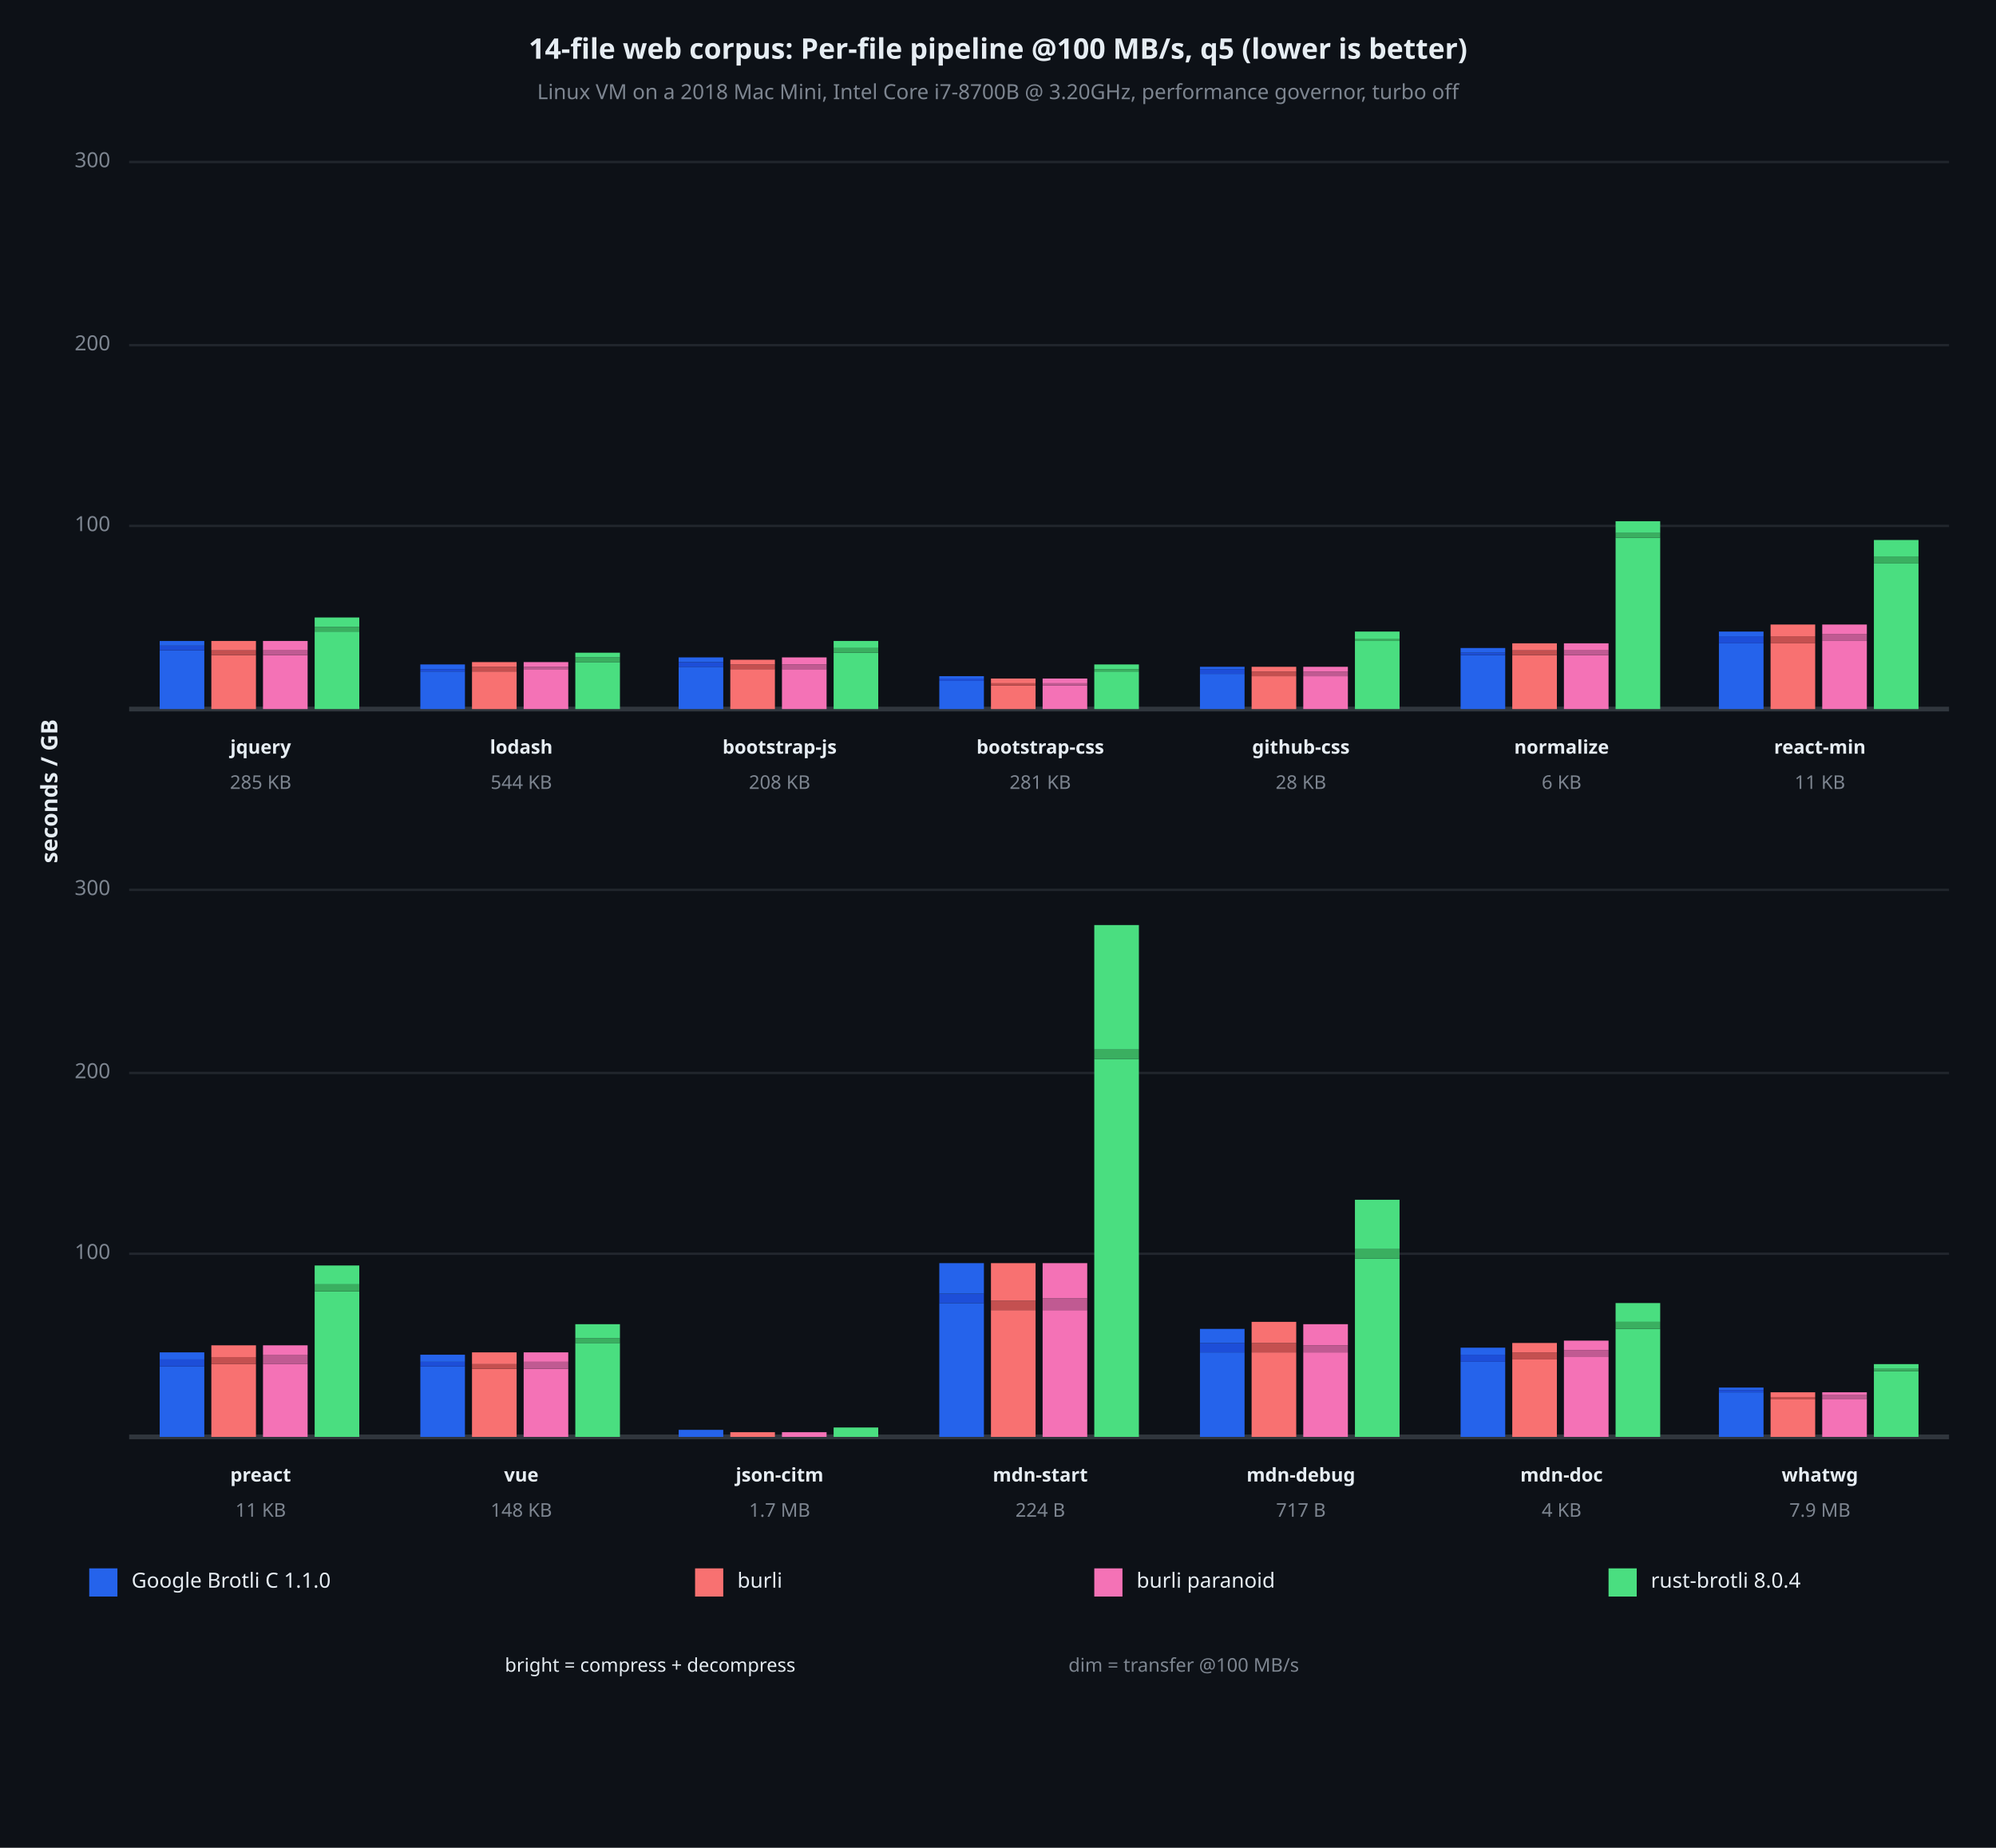
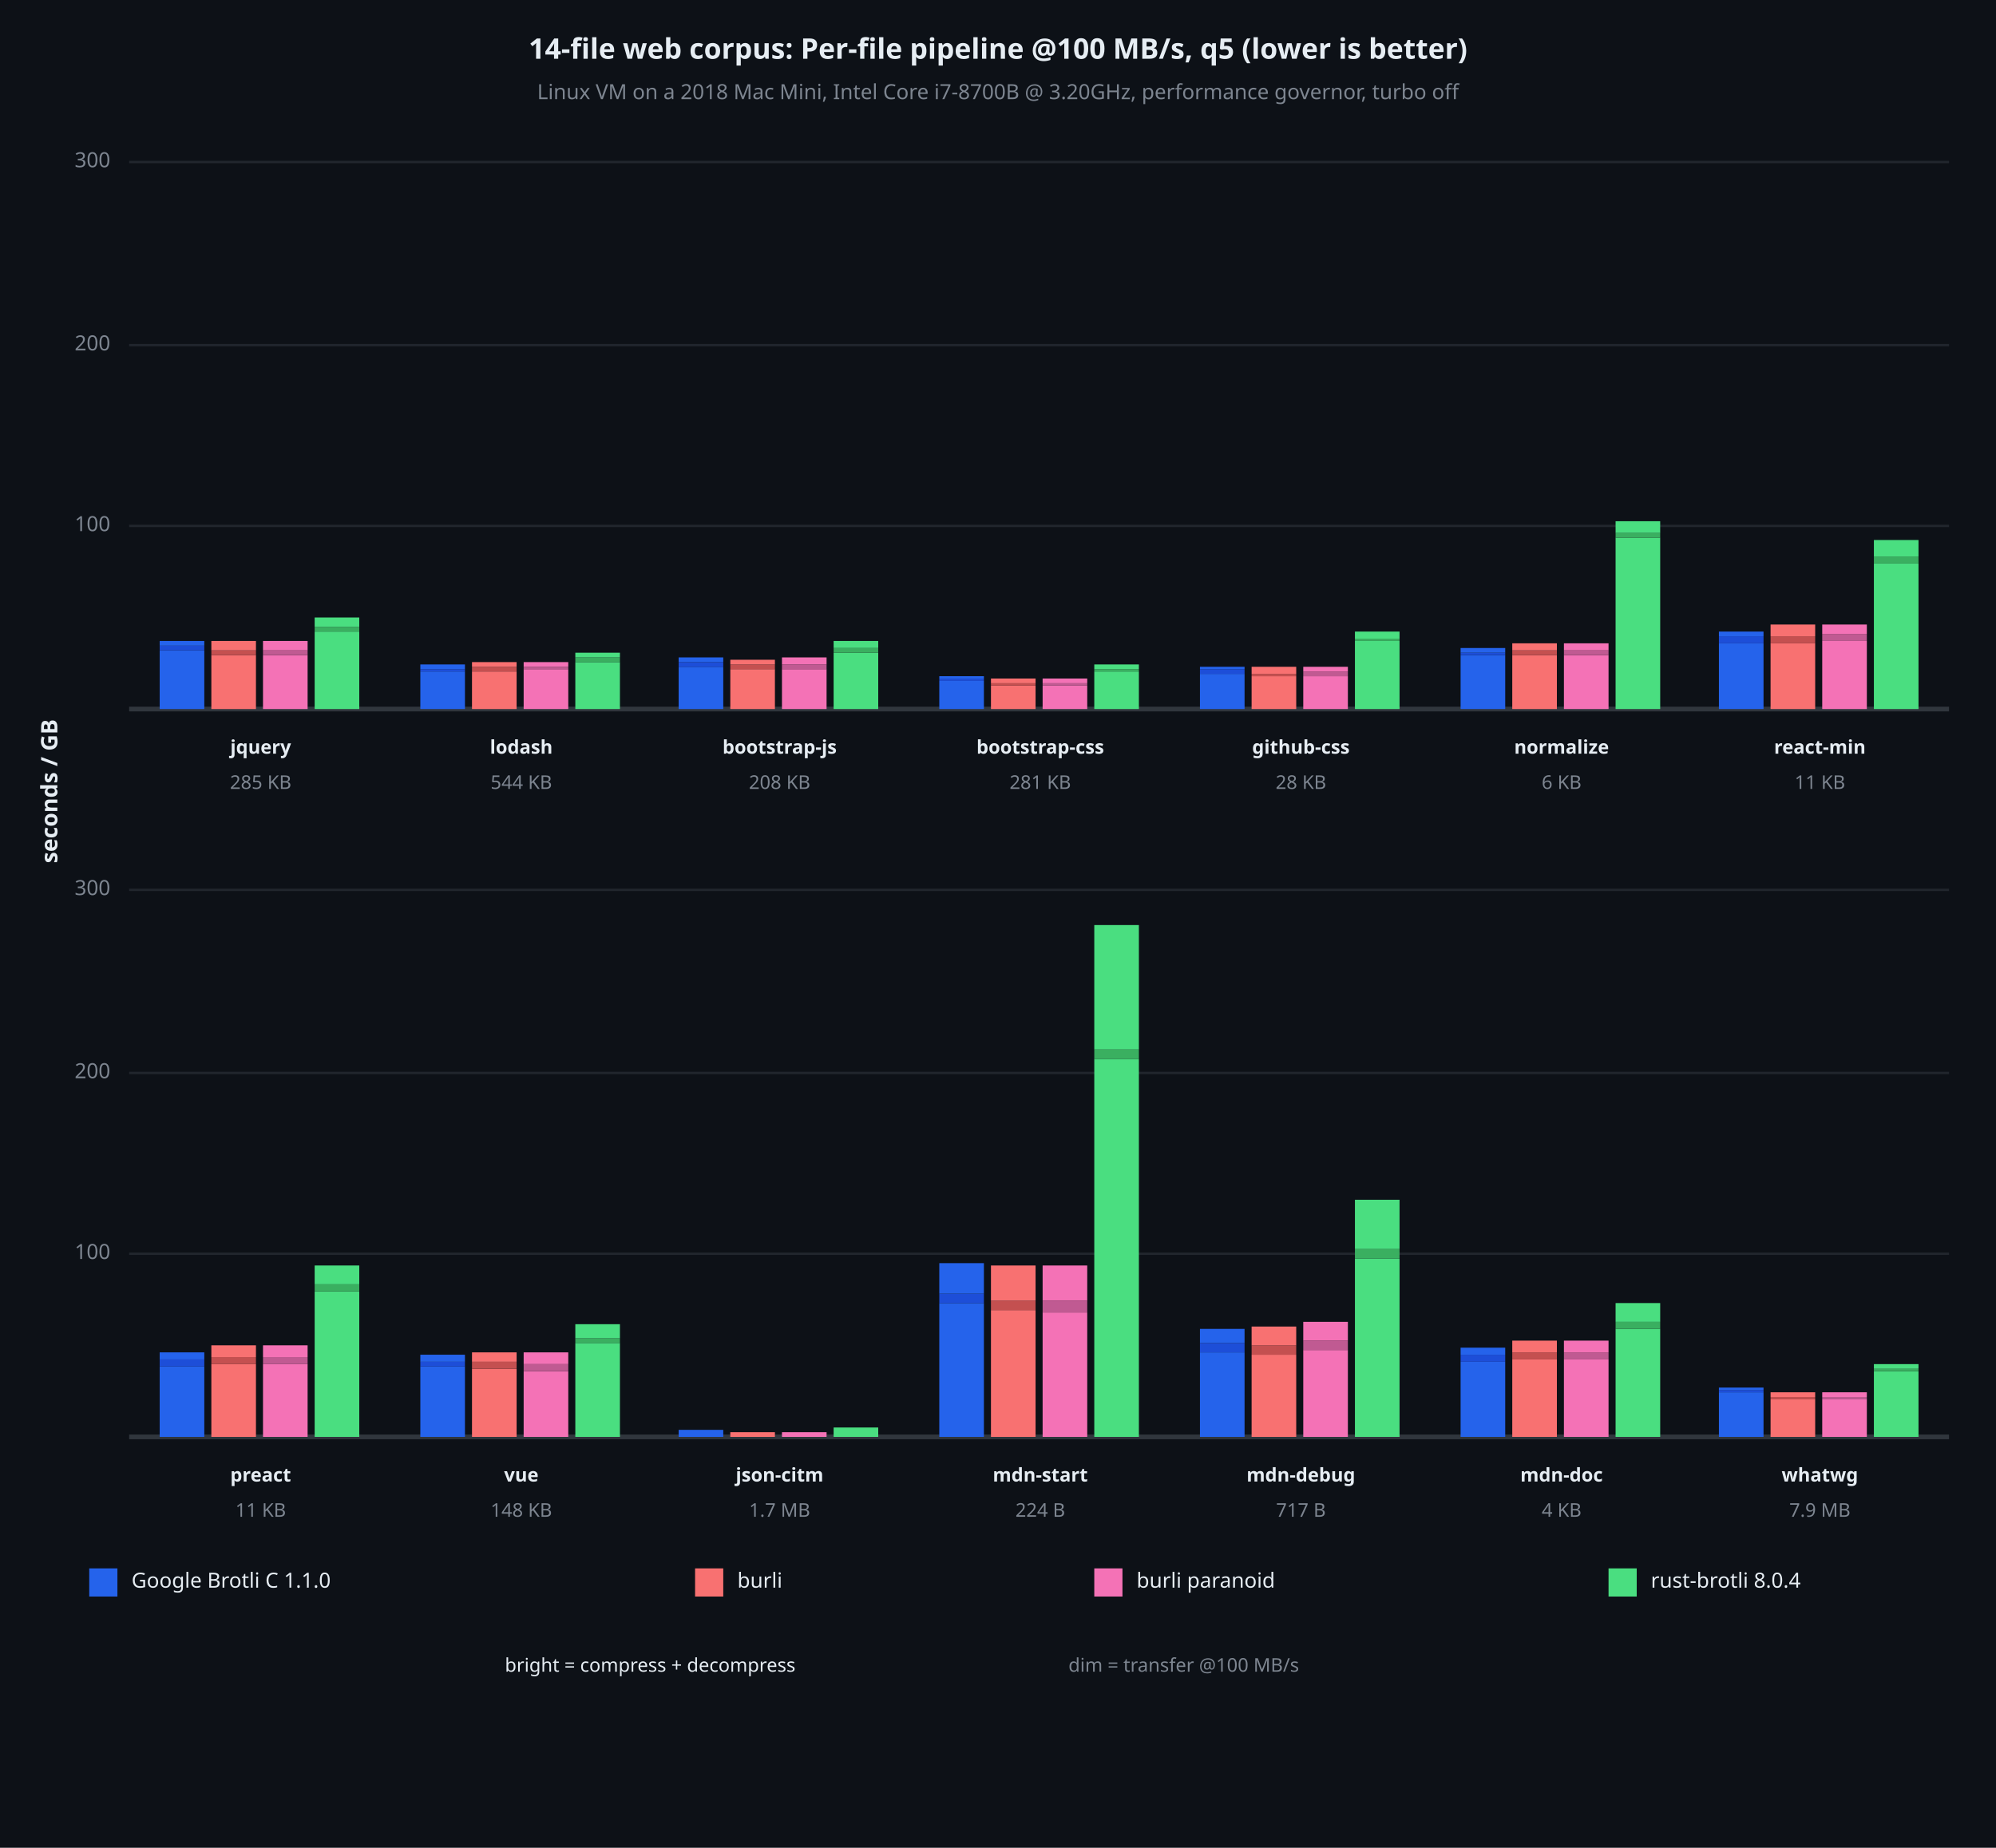
<svg xmlns="http://www.w3.org/2000/svg" viewBox="0 0 850 787" font-family="system-ui, -apple-system, sans-serif">
  <rect x="0" y="0" width="850" height="787" opacity="1" fill="#0D1117" stroke="none" />
  <text x="425" y="22" dy="0.5ex" text-anchor="middle" font-family="sans-serif" font-size="12.097" opacity="1" fill="#E6EDF3" font-weight="bold">
14-file web corpus: Per-file pipeline @100 MB/s, q5 (lower is better)
</text>
  <text x="425" y="40" dy="0.5ex" text-anchor="middle" font-family="sans-serif" font-size="8.871" opacity="1" fill="#7D8590">
Linux VM on a 2018 Mac Mini, Intel Core i7-8700B @ 3.20GHz, performance governor, turbo off
</text>
  <text x="22" y="337" dy="0.5ex" text-anchor="middle" font-family="sans-serif" font-size="9.677" opacity="1" fill="#E6EDF3" font-weight="bold" transform="rotate(270, 22, 337)">
seconds / GB
</text>
  <polyline fill="none" opacity="1" stroke="#21262D" stroke-width="1" points="55,224 830,224 " />
  <text x="47" y="224" dy="0.5ex" text-anchor="end" font-family="sans-serif" font-size="8.871" opacity="1" fill="#7D8590">
100
</text>
  <polyline fill="none" opacity="1" stroke="#21262D" stroke-width="1" points="55,147 830,147 " />
  <text x="47" y="147" dy="0.5ex" text-anchor="end" font-family="sans-serif" font-size="8.871" opacity="1" fill="#7D8590">
200
</text>
  <polyline fill="none" opacity="1" stroke="#21262D" stroke-width="1" points="55,69 830,69 " />
  <text x="47" y="69" dy="0.5ex" text-anchor="end" font-family="sans-serif" font-size="8.871" opacity="1" fill="#7D8590">
300
</text>
  <polyline fill="none" opacity="1" stroke="#30363D" stroke-width="2" points="55,302 830,302 " />
  <rect x="68" y="277" width="19" height="25" opacity="1" fill="#2563EB" stroke="none" />
  <rect x="68" y="275" width="19" height="2" opacity="1" fill="#1D4ED8" stroke="none" />
  <rect x="68" y="273" width="19" height="2" opacity="1" fill="#2563EB" stroke="none" />
  <rect x="90" y="279" width="19" height="23" opacity="1" fill="#F87171" stroke="none" />
  <rect x="90" y="277" width="19" height="2" opacity="1" fill="#C45050" stroke="none" />
  <rect x="90" y="273" width="19" height="4" opacity="1" fill="#F87171" stroke="none" />
  <rect x="112" y="279" width="19" height="23" opacity="1" fill="#F472B6" stroke="none" />
  <rect x="112" y="277" width="19" height="2" opacity="1" fill="#C05A92" stroke="none" />
  <rect x="112" y="273" width="19" height="4" opacity="1" fill="#F472B6" stroke="none" />
  <rect x="134" y="269" width="19" height="33" opacity="1" fill="#4ADE80" stroke="none" />
  <rect x="134" y="267" width="19" height="2" opacity="1" fill="#3AAF60" stroke="none" />
  <rect x="134" y="263" width="19" height="4" opacity="1" fill="#4ADE80" stroke="none" />
  <text x="111" y="319" dy="0.5ex" text-anchor="middle" font-family="sans-serif" font-size="8.065" opacity="1" fill="#E6EDF3" font-weight="bold">
jquery
</text>
  <text x="111" y="334" dy="0.5ex" text-anchor="middle" font-family="sans-serif" font-size="8.065" opacity="1" fill="#7D8590">
285 KB
</text>
  <rect x="179" y="286" width="19" height="16" opacity="1" fill="#2563EB" stroke="none" />
  <rect x="179" y="285" width="19" height="1" opacity="1" fill="#1D4ED8" stroke="none" />
  <rect x="179" y="283" width="19" height="2" opacity="1" fill="#2563EB" stroke="none" />
  <rect x="201" y="286" width="19" height="16" opacity="1" fill="#F87171" stroke="none" />
  <rect x="201" y="284" width="19" height="2" opacity="1" fill="#C45050" stroke="none" />
  <rect x="201" y="282" width="19" height="2" opacity="1" fill="#F87171" stroke="none" />
  <rect x="223" y="285" width="19" height="17" opacity="1" fill="#F472B6" stroke="none" />
  <rect x="223" y="284" width="19" height="1" opacity="1" fill="#C05A92" stroke="none" />
  <rect x="223" y="282" width="19" height="2" opacity="1" fill="#F472B6" stroke="none" />
  <rect x="245" y="282" width="19" height="20" opacity="1" fill="#4ADE80" stroke="none" />
  <rect x="245" y="280" width="19" height="2" opacity="1" fill="#3AAF60" stroke="none" />
  <rect x="245" y="278" width="19" height="2" opacity="1" fill="#4ADE80" stroke="none" />
  <text x="222" y="319" dy="0.5ex" text-anchor="middle" font-family="sans-serif" font-size="8.065" opacity="1" fill="#E6EDF3" font-weight="bold">
lodash
</text>
  <text x="222" y="334" dy="0.5ex" text-anchor="middle" font-family="sans-serif" font-size="8.065" opacity="1" fill="#7D8590">
544 KB
</text>
  <rect x="289" y="284" width="19" height="18" opacity="1" fill="#2563EB" stroke="none" />
  <rect x="289" y="282" width="19" height="2" opacity="1" fill="#1D4ED8" stroke="none" />
  <rect x="289" y="280" width="19" height="2" opacity="1" fill="#2563EB" stroke="none" />
  <rect x="311" y="285" width="19" height="17" opacity="1" fill="#F87171" stroke="none" />
  <rect x="311" y="283" width="19" height="2" opacity="1" fill="#C45050" stroke="none" />
  <rect x="311" y="281" width="19" height="2" opacity="1" fill="#F87171" stroke="none" />
  <rect x="333" y="285" width="19" height="17" opacity="1" fill="#F472B6" stroke="none" />
  <rect x="333" y="283" width="19" height="2" opacity="1" fill="#C05A92" stroke="none" />
  <rect x="333" y="280" width="19" height="3" opacity="1" fill="#F472B6" stroke="none" />
  <rect x="355" y="278" width="19" height="24" opacity="1" fill="#4ADE80" stroke="none" />
  <rect x="355" y="276" width="19" height="2" opacity="1" fill="#3AAF60" stroke="none" />
  <rect x="355" y="273" width="19" height="3" opacity="1" fill="#4ADE80" stroke="none" />
  <text x="332" y="319" dy="0.5ex" text-anchor="middle" font-family="sans-serif" font-size="8.065" opacity="1" fill="#E6EDF3" font-weight="bold">
bootstrap-js
</text>
  <text x="332" y="334" dy="0.5ex" text-anchor="middle" font-family="sans-serif" font-size="8.065" opacity="1" fill="#7D8590">
208 KB
</text>
  <rect x="400" y="290" width="19" height="12" opacity="1" fill="#2563EB" stroke="none" />
  <rect x="400" y="289" width="19" height="1" opacity="1" fill="#1D4ED8" stroke="none" />
  <rect x="400" y="288" width="19" height="1" opacity="1" fill="#2563EB" stroke="none" />
  <rect x="422" y="292" width="19" height="10" opacity="1" fill="#F87171" stroke="none" />
  <rect x="422" y="291" width="19" height="1" opacity="1" fill="#C45050" stroke="none" />
  <rect x="422" y="289" width="19" height="2" opacity="1" fill="#F87171" stroke="none" />
  <rect x="444" y="292" width="19" height="10" opacity="1" fill="#F472B6" stroke="none" />
  <rect x="444" y="291" width="19" height="1" opacity="1" fill="#C05A92" stroke="none" />
  <rect x="444" y="289" width="19" height="2" opacity="1" fill="#F472B6" stroke="none" />
  <rect x="466" y="286" width="19" height="16" opacity="1" fill="#4ADE80" stroke="none" />
  <rect x="466" y="285" width="19" height="1" opacity="1" fill="#3AAF60" stroke="none" />
  <rect x="466" y="283" width="19" height="2" opacity="1" fill="#4ADE80" stroke="none" />
  <text x="443" y="319" dy="0.5ex" text-anchor="middle" font-family="sans-serif" font-size="8.065" opacity="1" fill="#E6EDF3" font-weight="bold">
bootstrap-css
</text>
  <text x="443" y="334" dy="0.5ex" text-anchor="middle" font-family="sans-serif" font-size="8.065" opacity="1" fill="#7D8590">
281 KB
</text>
  <rect x="511" y="287" width="19" height="15" opacity="1" fill="#2563EB" stroke="none" />
  <rect x="511" y="285" width="19" height="2" opacity="1" fill="#1D4ED8" stroke="none" />
  <rect x="511" y="284" width="19" height="1" opacity="1" fill="#2563EB" stroke="none" />
  <rect x="533" y="288" width="19" height="14" opacity="1" fill="#F87171" stroke="none" />
-   <rect x="533" y="286" width="19" height="2" opacity="1" fill="#C45050" stroke="none" />
-   <rect x="533" y="284" width="19" height="2" opacity="1" fill="#F87171" stroke="none" />
+   <rect x="533" y="287" width="19" height="1" opacity="1" fill="#C45050" stroke="none" />
+   <rect x="533" y="284" width="19" height="3" opacity="1" fill="#F87171" stroke="none" />
  <rect x="555" y="288" width="19" height="14" opacity="1" fill="#F472B6" stroke="none" />
  <rect x="555" y="286" width="19" height="2" opacity="1" fill="#C05A92" stroke="none" />
  <rect x="555" y="284" width="19" height="2" opacity="1" fill="#F472B6" stroke="none" />
  <rect x="577" y="273" width="19" height="29" opacity="1" fill="#4ADE80" stroke="none" />
  <rect x="577" y="272" width="19" height="1" opacity="1" fill="#3AAF60" stroke="none" />
  <rect x="577" y="269" width="19" height="3" opacity="1" fill="#4ADE80" stroke="none" />
  <text x="554" y="319" dy="0.5ex" text-anchor="middle" font-family="sans-serif" font-size="8.065" opacity="1" fill="#E6EDF3" font-weight="bold">
github-css
</text>
  <text x="554" y="334" dy="0.5ex" text-anchor="middle" font-family="sans-serif" font-size="8.065" opacity="1" fill="#7D8590">
28 KB
</text>
  <rect x="622" y="279" width="19" height="23" opacity="1" fill="#2563EB" stroke="none" />
  <rect x="622" y="278" width="19" height="1" opacity="1" fill="#1D4ED8" stroke="none" />
  <rect x="622" y="276" width="19" height="2" opacity="1" fill="#2563EB" stroke="none" />
  <rect x="644" y="279" width="19" height="23" opacity="1" fill="#F87171" stroke="none" />
  <rect x="644" y="277" width="19" height="2" opacity="1" fill="#C45050" stroke="none" />
  <rect x="644" y="274" width="19" height="3" opacity="1" fill="#F87171" stroke="none" />
  <rect x="666" y="279" width="19" height="23" opacity="1" fill="#F472B6" stroke="none" />
  <rect x="666" y="277" width="19" height="2" opacity="1" fill="#C05A92" stroke="none" />
  <rect x="666" y="274" width="19" height="3" opacity="1" fill="#F472B6" stroke="none" />
  <rect x="688" y="229" width="19" height="73" opacity="1" fill="#4ADE80" stroke="none" />
  <rect x="688" y="227" width="19" height="2" opacity="1" fill="#3AAF60" stroke="none" />
  <rect x="688" y="222" width="19" height="5" opacity="1" fill="#4ADE80" stroke="none" />
  <text x="665" y="319" dy="0.5ex" text-anchor="middle" font-family="sans-serif" font-size="8.065" opacity="1" fill="#E6EDF3" font-weight="bold">
normalize
</text>
  <text x="665" y="334" dy="0.5ex" text-anchor="middle" font-family="sans-serif" font-size="8.065" opacity="1" fill="#7D8590">
6 KB
</text>
  <rect x="732" y="274" width="19" height="28" opacity="1" fill="#2563EB" stroke="none" />
  <rect x="732" y="271" width="19" height="3" opacity="1" fill="#1D4ED8" stroke="none" />
  <rect x="732" y="269" width="19" height="2" opacity="1" fill="#2563EB" stroke="none" />
  <rect x="754" y="274" width="19" height="28" opacity="1" fill="#F87171" stroke="none" />
  <rect x="754" y="271" width="19" height="3" opacity="1" fill="#C45050" stroke="none" />
  <rect x="754" y="266" width="19" height="5" opacity="1" fill="#F87171" stroke="none" />
  <rect x="776" y="273" width="19" height="29" opacity="1" fill="#F472B6" stroke="none" />
  <rect x="776" y="270" width="19" height="3" opacity="1" fill="#C05A92" stroke="none" />
  <rect x="776" y="266" width="19" height="4" opacity="1" fill="#F472B6" stroke="none" />
  <rect x="798" y="240" width="19" height="62" opacity="1" fill="#4ADE80" stroke="none" />
  <rect x="798" y="237" width="19" height="3" opacity="1" fill="#3AAF60" stroke="none" />
  <rect x="798" y="230" width="19" height="7" opacity="1" fill="#4ADE80" stroke="none" />
  <text x="775" y="319" dy="0.5ex" text-anchor="middle" font-family="sans-serif" font-size="8.065" opacity="1" fill="#E6EDF3" font-weight="bold">
react-min
</text>
  <text x="775" y="334" dy="0.5ex" text-anchor="middle" font-family="sans-serif" font-size="8.065" opacity="1" fill="#7D8590">
11 KB
</text>
  <polyline fill="none" opacity="1" stroke="#21262D" stroke-width="1" points="55,534 830,534 " />
  <text x="47" y="534" dy="0.5ex" text-anchor="end" font-family="sans-serif" font-size="8.871" opacity="1" fill="#7D8590">
100
</text>
  <polyline fill="none" opacity="1" stroke="#21262D" stroke-width="1" points="55,457 830,457 " />
  <text x="47" y="457" dy="0.5ex" text-anchor="end" font-family="sans-serif" font-size="8.871" opacity="1" fill="#7D8590">
200
</text>
  <polyline fill="none" opacity="1" stroke="#21262D" stroke-width="1" points="55,379 830,379 " />
  <text x="47" y="379" dy="0.5ex" text-anchor="end" font-family="sans-serif" font-size="8.871" opacity="1" fill="#7D8590">
300
</text>
  <polyline fill="none" opacity="1" stroke="#30363D" stroke-width="2" points="55,612 830,612 " />
  <rect x="68" y="582" width="19" height="30" opacity="1" fill="#2563EB" stroke="none" />
  <rect x="68" y="579" width="19" height="3" opacity="1" fill="#1D4ED8" stroke="none" />
  <rect x="68" y="576" width="19" height="3" opacity="1" fill="#2563EB" stroke="none" />
  <rect x="90" y="581" width="19" height="31" opacity="1" fill="#F87171" stroke="none" />
  <rect x="90" y="578" width="19" height="3" opacity="1" fill="#C45050" stroke="none" />
  <rect x="90" y="573" width="19" height="5" opacity="1" fill="#F87171" stroke="none" />
  <rect x="112" y="581" width="19" height="31" opacity="1" fill="#F472B6" stroke="none" />
-   <rect x="112" y="577" width="19" height="4" opacity="1" fill="#C05A92" stroke="none" />
-   <rect x="112" y="573" width="19" height="4" opacity="1" fill="#F472B6" stroke="none" />
+   <rect x="112" y="578" width="19" height="3" opacity="1" fill="#C05A92" stroke="none" />
+   <rect x="112" y="573" width="19" height="5" opacity="1" fill="#F472B6" stroke="none" />
  <rect x="134" y="550" width="19" height="62" opacity="1" fill="#4ADE80" stroke="none" />
  <rect x="134" y="547" width="19" height="3" opacity="1" fill="#3AAF60" stroke="none" />
  <rect x="134" y="539" width="19" height="8" opacity="1" fill="#4ADE80" stroke="none" />
  <text x="111" y="629" dy="0.5ex" text-anchor="middle" font-family="sans-serif" font-size="8.065" opacity="1" fill="#E6EDF3" font-weight="bold">
preact
</text>
  <text x="111" y="644" dy="0.5ex" text-anchor="middle" font-family="sans-serif" font-size="8.065" opacity="1" fill="#7D8590">
11 KB
</text>
  <rect x="179" y="582" width="19" height="30" opacity="1" fill="#2563EB" stroke="none" />
  <rect x="179" y="580" width="19" height="2" opacity="1" fill="#1D4ED8" stroke="none" />
  <rect x="179" y="577" width="19" height="3" opacity="1" fill="#2563EB" stroke="none" />
  <rect x="201" y="583" width="19" height="29" opacity="1" fill="#F87171" stroke="none" />
-   <rect x="201" y="581" width="19" height="2" opacity="1" fill="#C45050" stroke="none" />
-   <rect x="201" y="576" width="19" height="5" opacity="1" fill="#F87171" stroke="none" />
-   <rect x="223" y="583" width="19" height="29" opacity="1" fill="#F472B6" stroke="none" />
-   <rect x="223" y="580" width="19" height="3" opacity="1" fill="#C05A92" stroke="none" />
-   <rect x="223" y="576" width="19" height="4" opacity="1" fill="#F472B6" stroke="none" />
+   <rect x="201" y="580" width="19" height="3" opacity="1" fill="#C45050" stroke="none" />
+   <rect x="201" y="576" width="19" height="4" opacity="1" fill="#F87171" stroke="none" />
+   <rect x="223" y="584" width="19" height="28" opacity="1" fill="#F472B6" stroke="none" />
+   <rect x="223" y="581" width="19" height="3" opacity="1" fill="#C05A92" stroke="none" />
+   <rect x="223" y="576" width="19" height="5" opacity="1" fill="#F472B6" stroke="none" />
  <rect x="245" y="572" width="19" height="40" opacity="1" fill="#4ADE80" stroke="none" />
  <rect x="245" y="570" width="19" height="2" opacity="1" fill="#3AAF60" stroke="none" />
  <rect x="245" y="564" width="19" height="6" opacity="1" fill="#4ADE80" stroke="none" />
  <text x="222" y="629" dy="0.5ex" text-anchor="middle" font-family="sans-serif" font-size="8.065" opacity="1" fill="#E6EDF3" font-weight="bold">
vue
</text>
  <text x="222" y="644" dy="0.5ex" text-anchor="middle" font-family="sans-serif" font-size="8.065" opacity="1" fill="#7D8590">
148 KB
</text>
  <rect x="289" y="609" width="19" height="3" opacity="1" fill="#2563EB" stroke="none" />
  <rect x="289" y="609" width="19" height="0" opacity="1" fill="#1D4ED8" stroke="none" />
  <rect x="289" y="609" width="19" height="0" opacity="1" fill="#2563EB" stroke="none" />
  <rect x="311" y="610" width="19" height="2" opacity="1" fill="#F87171" stroke="none" />
  <rect x="311" y="610" width="19" height="0" opacity="1" fill="#C45050" stroke="none" />
  <rect x="311" y="610" width="19" height="0" opacity="1" fill="#F87171" stroke="none" />
  <rect x="333" y="610" width="19" height="2" opacity="1" fill="#F472B6" stroke="none" />
  <rect x="333" y="610" width="19" height="0" opacity="1" fill="#C05A92" stroke="none" />
  <rect x="333" y="610" width="19" height="0" opacity="1" fill="#F472B6" stroke="none" />
  <rect x="355" y="608" width="19" height="4" opacity="1" fill="#4ADE80" stroke="none" />
  <rect x="355" y="608" width="19" height="0" opacity="1" fill="#3AAF60" stroke="none" />
  <rect x="355" y="608" width="19" height="0" opacity="1" fill="#4ADE80" stroke="none" />
  <text x="332" y="629" dy="0.5ex" text-anchor="middle" font-family="sans-serif" font-size="8.065" opacity="1" fill="#E6EDF3" font-weight="bold">
json-citm
</text>
  <text x="332" y="644" dy="0.5ex" text-anchor="middle" font-family="sans-serif" font-size="8.065" opacity="1" fill="#7D8590">
1.7 MB
</text>
  <rect x="400" y="555" width="19" height="57" opacity="1" fill="#2563EB" stroke="none" />
  <rect x="400" y="551" width="19" height="4" opacity="1" fill="#1D4ED8" stroke="none" />
  <rect x="400" y="538" width="19" height="13" opacity="1" fill="#2563EB" stroke="none" />
  <rect x="422" y="558" width="19" height="54" opacity="1" fill="#F87171" stroke="none" />
  <rect x="422" y="554" width="19" height="4" opacity="1" fill="#C45050" stroke="none" />
-   <rect x="422" y="538" width="19" height="16" opacity="1" fill="#F87171" stroke="none" />
-   <rect x="444" y="558" width="19" height="54" opacity="1" fill="#F472B6" stroke="none" />
-   <rect x="444" y="553" width="19" height="5" opacity="1" fill="#C05A92" stroke="none" />
-   <rect x="444" y="538" width="19" height="15" opacity="1" fill="#F472B6" stroke="none" />
+   <rect x="422" y="539" width="19" height="15" opacity="1" fill="#F87171" stroke="none" />
+   <rect x="444" y="559" width="19" height="53" opacity="1" fill="#F472B6" stroke="none" />
+   <rect x="444" y="554" width="19" height="5" opacity="1" fill="#C05A92" stroke="none" />
+   <rect x="444" y="539" width="19" height="15" opacity="1" fill="#F472B6" stroke="none" />
  <rect x="466" y="451" width="19" height="161" opacity="1" fill="#4ADE80" stroke="none" />
  <rect x="466" y="447" width="19" height="4" opacity="1" fill="#3AAF60" stroke="none" />
  <rect x="466" y="394" width="19" height="53" opacity="1" fill="#4ADE80" stroke="none" />
  <text x="443" y="629" dy="0.5ex" text-anchor="middle" font-family="sans-serif" font-size="8.065" opacity="1" fill="#E6EDF3" font-weight="bold">
mdn-start
</text>
  <text x="443" y="644" dy="0.5ex" text-anchor="middle" font-family="sans-serif" font-size="8.065" opacity="1" fill="#7D8590">
224 B
</text>
  <rect x="511" y="576" width="19" height="36" opacity="1" fill="#2563EB" stroke="none" />
  <rect x="511" y="572" width="19" height="4" opacity="1" fill="#1D4ED8" stroke="none" />
  <rect x="511" y="566" width="19" height="6" opacity="1" fill="#2563EB" stroke="none" />
-   <rect x="533" y="576" width="19" height="36" opacity="1" fill="#F87171" stroke="none" />
-   <rect x="533" y="572" width="19" height="4" opacity="1" fill="#C45050" stroke="none" />
-   <rect x="533" y="563" width="19" height="9" opacity="1" fill="#F87171" stroke="none" />
-   <rect x="555" y="576" width="19" height="36" opacity="1" fill="#F472B6" stroke="none" />
-   <rect x="555" y="573" width="19" height="3" opacity="1" fill="#C05A92" stroke="none" />
-   <rect x="555" y="564" width="19" height="9" opacity="1" fill="#F472B6" stroke="none" />
+   <rect x="533" y="577" width="19" height="35" opacity="1" fill="#F87171" stroke="none" />
+   <rect x="533" y="573" width="19" height="4" opacity="1" fill="#C45050" stroke="none" />
+   <rect x="533" y="565" width="19" height="8" opacity="1" fill="#F87171" stroke="none" />
+   <rect x="555" y="575" width="19" height="37" opacity="1" fill="#F472B6" stroke="none" />
+   <rect x="555" y="571" width="19" height="4" opacity="1" fill="#C05A92" stroke="none" />
+   <rect x="555" y="563" width="19" height="8" opacity="1" fill="#F472B6" stroke="none" />
  <rect x="577" y="536" width="19" height="76" opacity="1" fill="#4ADE80" stroke="none" />
  <rect x="577" y="532" width="19" height="4" opacity="1" fill="#3AAF60" stroke="none" />
  <rect x="577" y="511" width="19" height="21" opacity="1" fill="#4ADE80" stroke="none" />
  <text x="554" y="629" dy="0.5ex" text-anchor="middle" font-family="sans-serif" font-size="8.065" opacity="1" fill="#E6EDF3" font-weight="bold">
mdn-debug
</text>
  <text x="554" y="644" dy="0.5ex" text-anchor="middle" font-family="sans-serif" font-size="8.065" opacity="1" fill="#7D8590">
717 B
</text>
  <rect x="622" y="580" width="19" height="32" opacity="1" fill="#2563EB" stroke="none" />
  <rect x="622" y="577" width="19" height="3" opacity="1" fill="#1D4ED8" stroke="none" />
  <rect x="622" y="574" width="19" height="3" opacity="1" fill="#2563EB" stroke="none" />
  <rect x="644" y="579" width="19" height="33" opacity="1" fill="#F87171" stroke="none" />
  <rect x="644" y="576" width="19" height="3" opacity="1" fill="#C45050" stroke="none" />
-   <rect x="644" y="572" width="19" height="4" opacity="1" fill="#F87171" stroke="none" />
-   <rect x="666" y="578" width="19" height="34" opacity="1" fill="#F472B6" stroke="none" />
-   <rect x="666" y="575" width="19" height="3" opacity="1" fill="#C05A92" stroke="none" />
-   <rect x="666" y="571" width="19" height="4" opacity="1" fill="#F472B6" stroke="none" />
+   <rect x="644" y="571" width="19" height="5" opacity="1" fill="#F87171" stroke="none" />
+   <rect x="666" y="579" width="19" height="33" opacity="1" fill="#F472B6" stroke="none" />
+   <rect x="666" y="576" width="19" height="3" opacity="1" fill="#C05A92" stroke="none" />
+   <rect x="666" y="571" width="19" height="5" opacity="1" fill="#F472B6" stroke="none" />
  <rect x="688" y="566" width="19" height="46" opacity="1" fill="#4ADE80" stroke="none" />
  <rect x="688" y="563" width="19" height="3" opacity="1" fill="#3AAF60" stroke="none" />
  <rect x="688" y="555" width="19" height="8" opacity="1" fill="#4ADE80" stroke="none" />
  <text x="665" y="629" dy="0.5ex" text-anchor="middle" font-family="sans-serif" font-size="8.065" opacity="1" fill="#E6EDF3" font-weight="bold">
mdn-doc
</text>
  <text x="665" y="644" dy="0.5ex" text-anchor="middle" font-family="sans-serif" font-size="8.065" opacity="1" fill="#7D8590">
4 KB
</text>
  <rect x="732" y="593" width="19" height="19" opacity="1" fill="#2563EB" stroke="none" />
  <rect x="732" y="592" width="19" height="1" opacity="1" fill="#1D4ED8" stroke="none" />
  <rect x="732" y="591" width="19" height="1" opacity="1" fill="#2563EB" stroke="none" />
  <rect x="754" y="596" width="19" height="16" opacity="1" fill="#F87171" stroke="none" />
  <rect x="754" y="595" width="19" height="1" opacity="1" fill="#C45050" stroke="none" />
  <rect x="754" y="593" width="19" height="2" opacity="1" fill="#F87171" stroke="none" />
  <rect x="776" y="596" width="19" height="16" opacity="1" fill="#F472B6" stroke="none" />
-   <rect x="776" y="594" width="19" height="2" opacity="1" fill="#C05A92" stroke="none" />
-   <rect x="776" y="593" width="19" height="1" opacity="1" fill="#F472B6" stroke="none" />
+   <rect x="776" y="595" width="19" height="1" opacity="1" fill="#C05A92" stroke="none" />
+   <rect x="776" y="593" width="19" height="2" opacity="1" fill="#F472B6" stroke="none" />
  <rect x="798" y="584" width="19" height="28" opacity="1" fill="#4ADE80" stroke="none" />
  <rect x="798" y="583" width="19" height="1" opacity="1" fill="#3AAF60" stroke="none" />
  <rect x="798" y="581" width="19" height="2" opacity="1" fill="#4ADE80" stroke="none" />
  <text x="775" y="629" dy="0.5ex" text-anchor="middle" font-family="sans-serif" font-size="8.065" opacity="1" fill="#E6EDF3" font-weight="bold">
whatwg
</text>
  <text x="775" y="644" dy="0.5ex" text-anchor="middle" font-family="sans-serif" font-size="8.065" opacity="1" fill="#7D8590">
7.9 MB
</text>
  <rect x="38" y="668" width="12" height="12" opacity="1" fill="#2563EB" stroke="none" />
  <text x="56" y="674" dy="0.5ex" text-anchor="start" font-family="sans-serif" font-size="8.871" opacity="1" fill="#E6EDF3">
Google Brotli C 1.1.0
</text>
  <rect x="296" y="668" width="12" height="12" opacity="1" fill="#F87171" stroke="none" />
  <text x="314" y="674" dy="0.5ex" text-anchor="start" font-family="sans-serif" font-size="8.871" opacity="1" fill="#E6EDF3">
burli
</text>
  <rect x="466" y="668" width="12" height="12" opacity="1" fill="#F472B6" stroke="none" />
  <text x="484" y="674" dy="0.5ex" text-anchor="start" font-family="sans-serif" font-size="8.871" opacity="1" fill="#E6EDF3">
burli paranoid
</text>
  <rect x="685" y="668" width="12" height="12" opacity="1" fill="#4ADE80" stroke="none" />
  <text x="703" y="674" dy="0.5ex" text-anchor="start" font-family="sans-serif" font-size="8.871" opacity="1" fill="#E6EDF3">
rust-brotli 8.0.4
</text>
  <text x="215" y="710" dy="0.5ex" text-anchor="start" font-family="sans-serif" font-size="8.065" opacity="1" fill="#E6EDF3">
bright = compress + decompress
</text>
  <text x="455" y="710" dy="0.5ex" text-anchor="start" font-family="sans-serif" font-size="8.065" opacity="1" fill="#7D8590">
dim = transfer @100 MB/s
</text>
</svg>
